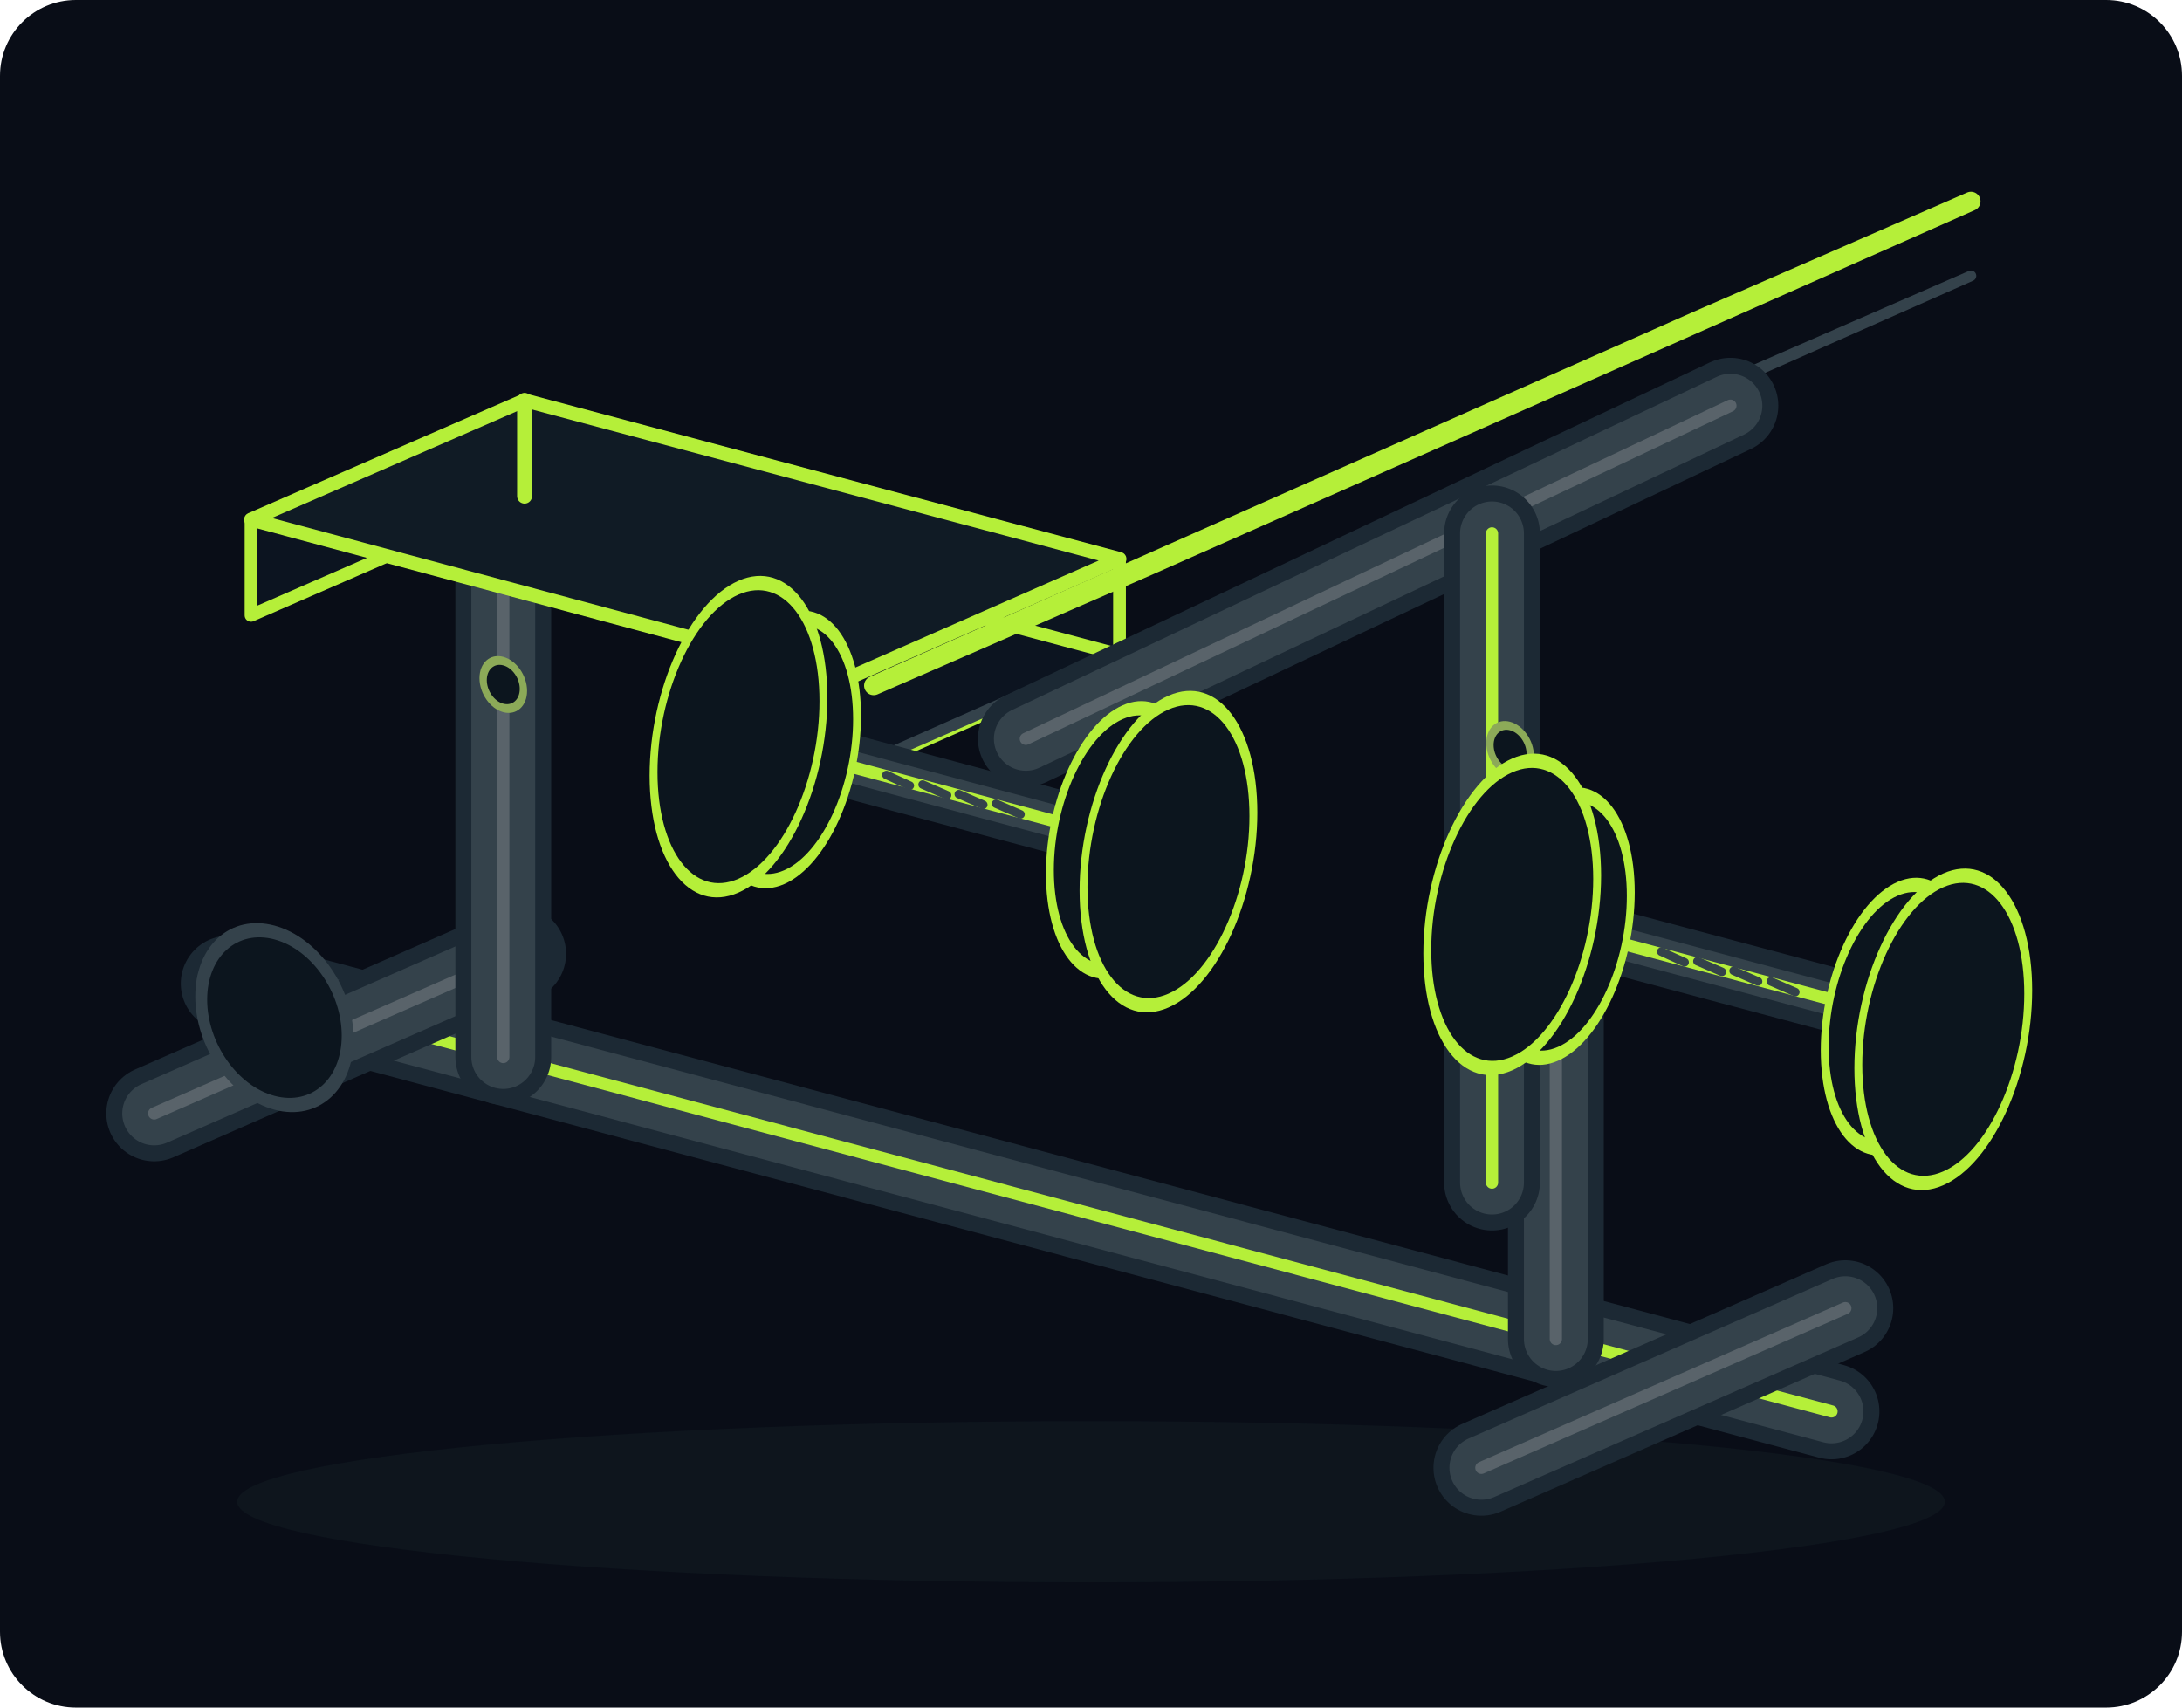
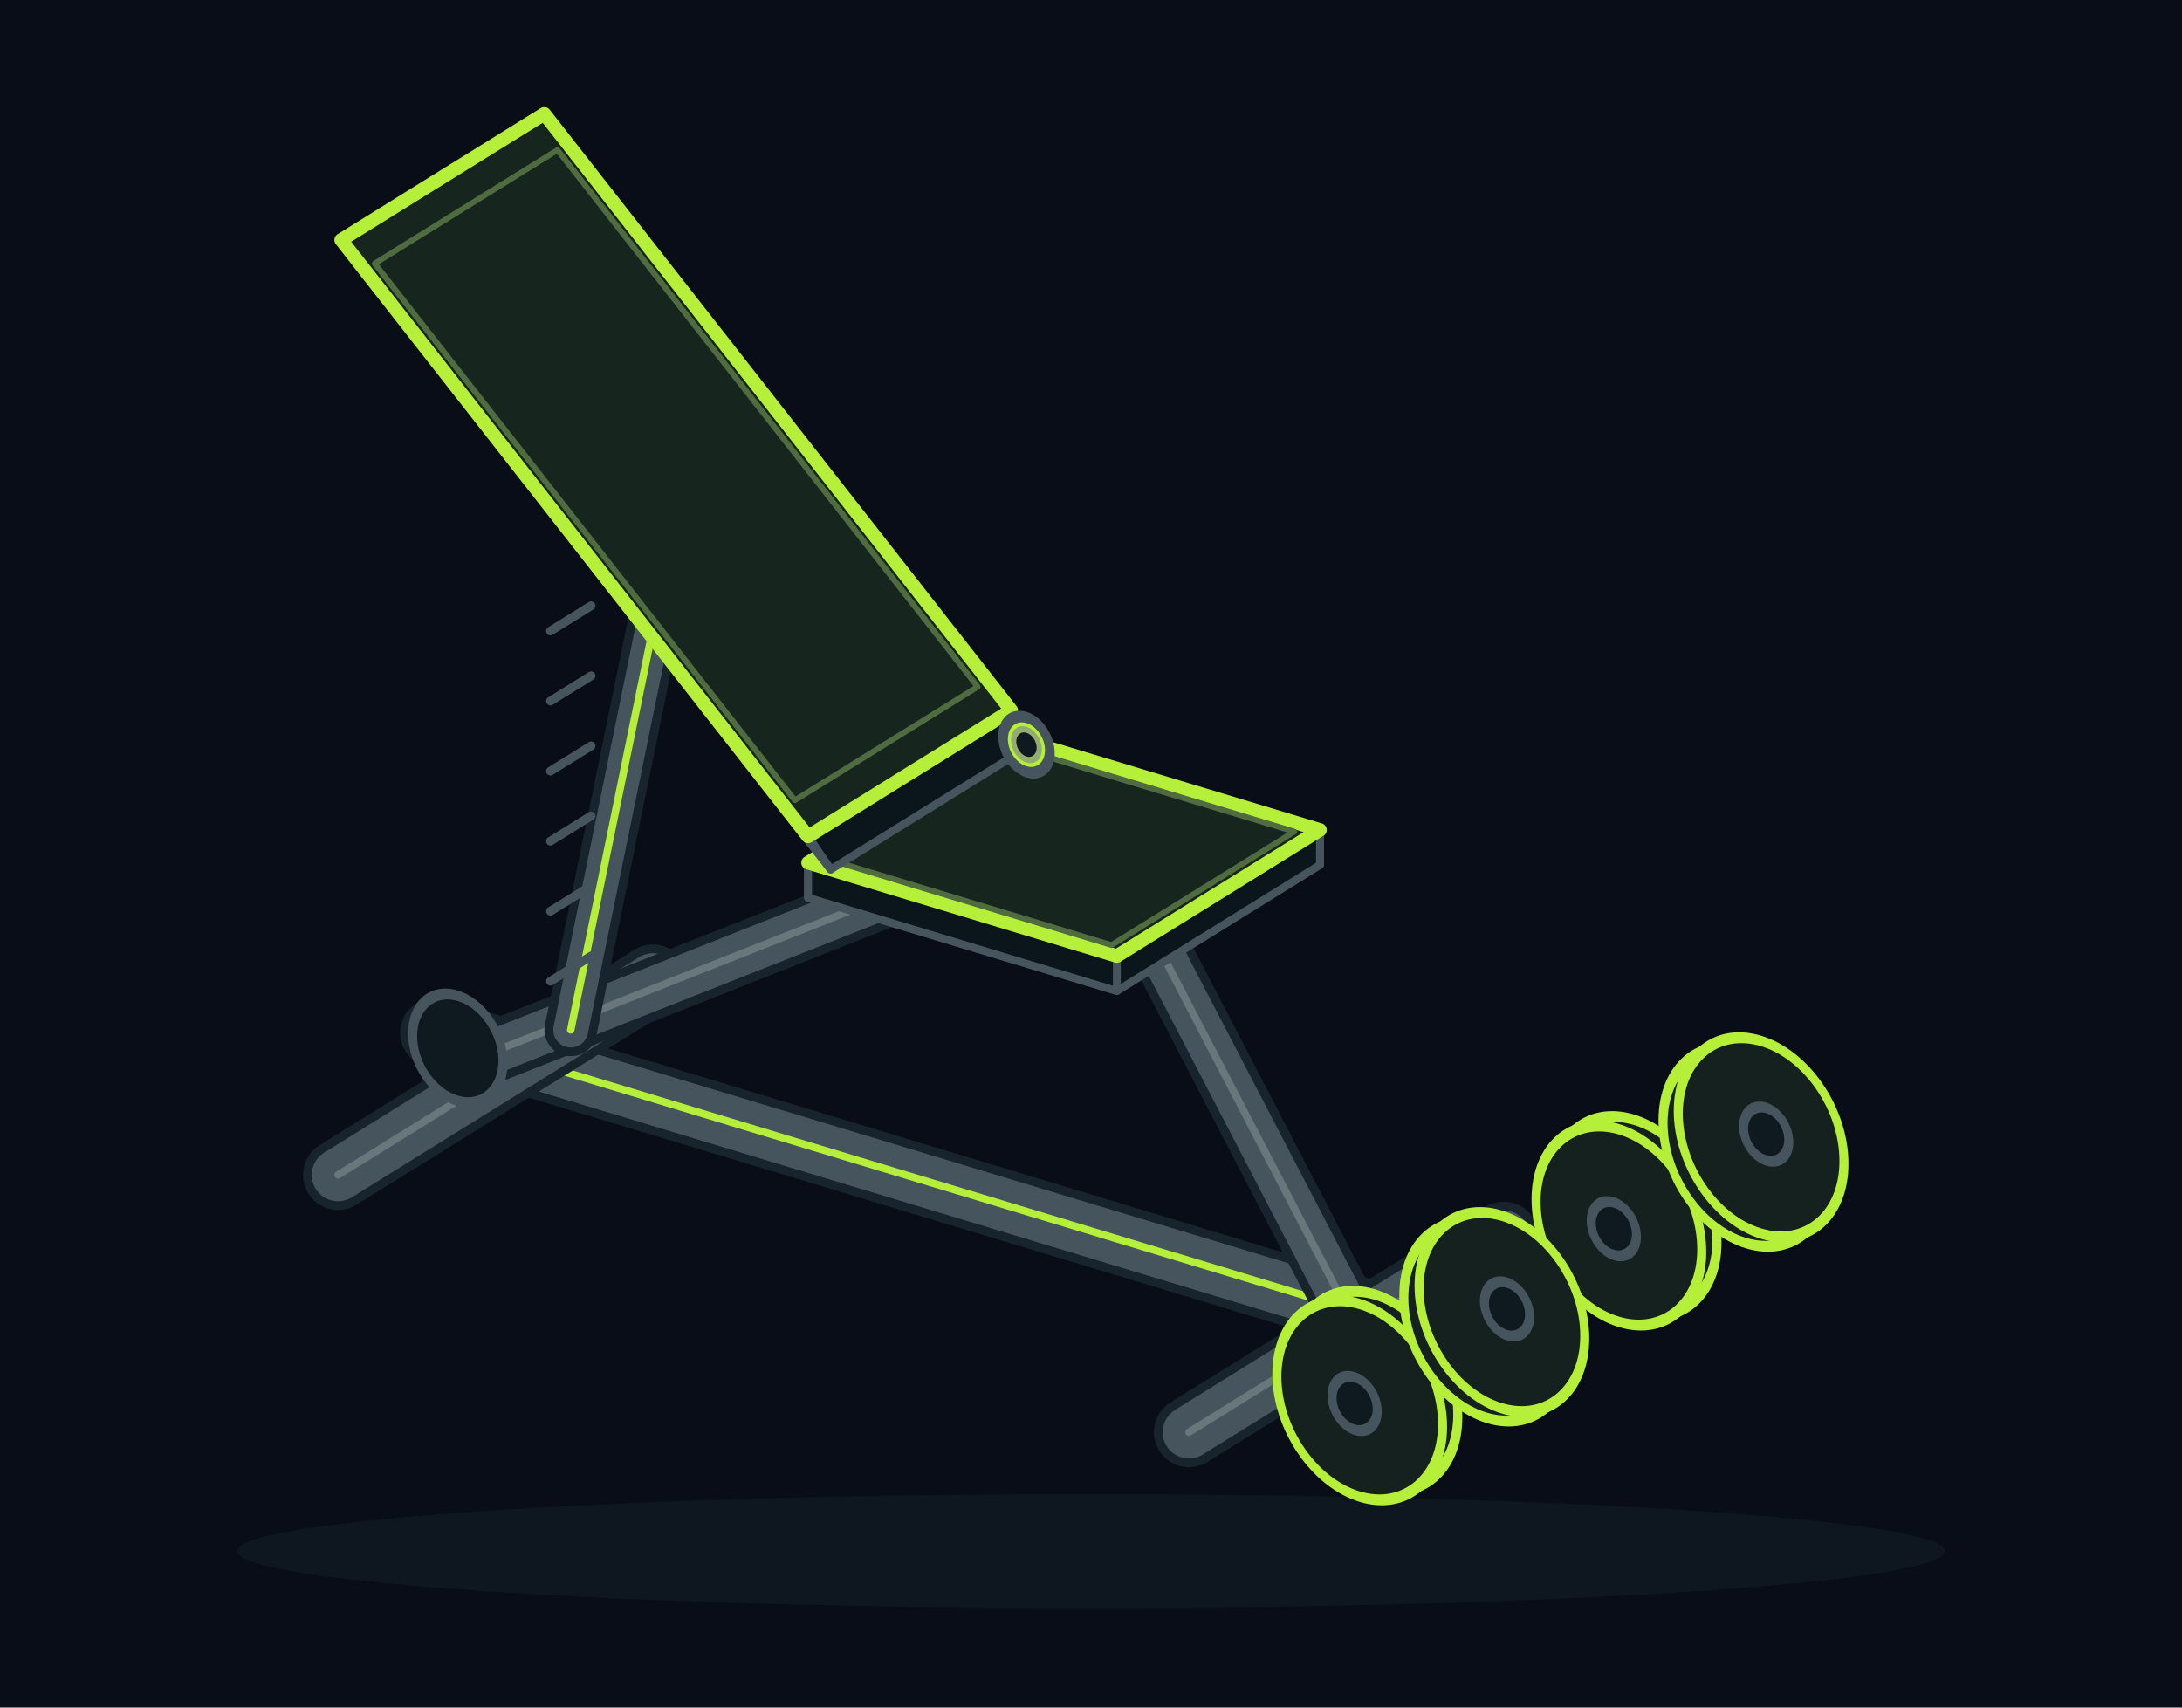
- <svg xmlns="http://www.w3.org/2000/svg" viewBox="0 0 460 360">
-   <rect width="460" height="360" rx="16" fill="#090d17" />
-   <ellipse cx="230" cy="316.6" rx="180" ry="17" fill="#101a21" opacity=".6" />
-   <g transform="translate(-329.18 -341.00) scale(2.2437)">
-     <path d="M168.2,244.4 L318.8,284.6" fill="none" stroke="#1c2934" stroke-width="9" stroke-linecap="round" stroke-linejoin="round" />
-     <path d="M168.2,244.4 L318.8,284.6" fill="none" stroke="#34424b" stroke-width="6" stroke-linecap="round" stroke-linejoin="round" />
-     <path d="M168.2,244.4 L318.8,284.6" fill="none" stroke="#b5ef39" stroke-width="1.15" stroke-linecap="round" stroke-linejoin="round" />
-     <path d="M195.4,241.6 L161.2,256.6" fill="none" stroke="#1c2934" stroke-width="9" stroke-linecap="round" stroke-linejoin="round" />
-     <path d="M195.4,241.6 L161.2,256.6" fill="none" stroke="#34424b" stroke-width="6" stroke-linecap="round" stroke-linejoin="round" />
-     <path d="M195.4,241.6 L161.2,256.6" fill="none" stroke="#59636a" stroke-width="1.15" stroke-linecap="round" stroke-linejoin="round" />
-     <path d="M320.1,274.9 L285.9,289.9" fill="none" stroke="#1c2934" stroke-width="9" stroke-linecap="round" stroke-linejoin="round" />
-     <path d="M320.1,274.9 L285.9,289.9" fill="none" stroke="#34424b" stroke-width="6" stroke-linecap="round" stroke-linejoin="round" />
-     <path d="M320.1,274.9 L285.9,289.9" fill="none" stroke="#59636a" stroke-width="1.15" stroke-linecap="round" stroke-linejoin="round" />
-     <path d="M194.0,251.3 L194.0,206.3" fill="none" stroke="#1c2934" stroke-width="9" stroke-linecap="round" stroke-linejoin="round" />
-     <path d="M194.0,251.3 L194.0,206.3" fill="none" stroke="#34424b" stroke-width="6" stroke-linecap="round" stroke-linejoin="round" />
-     <path d="M194.0,251.3 L194.0,206.3" fill="none" stroke="#59636a" stroke-width="1.15" stroke-linecap="round" stroke-linejoin="round" />
-     <circle r="2.2" transform="matrix(.86 .23 0 -1 194.0 216.3)" fill="#0c151e" stroke="#8caa58" stroke-width="0.8" />
-     <path d="M292.9,277.8 L292.9,232.8" fill="none" stroke="#1c2934" stroke-width="9" stroke-linecap="round" stroke-linejoin="round" />
-     <path d="M292.9,277.8 L292.9,232.8" fill="none" stroke="#34424b" stroke-width="6" stroke-linecap="round" stroke-linejoin="round" />
-     <path d="M292.9,277.8 L292.9,232.8" fill="none" stroke="#59636a" stroke-width="1.15" stroke-linecap="round" stroke-linejoin="round" />
-     <circle r="2.2" transform="matrix(.86 .23 0 -1 292.9 242.8)" fill="#0c151e" stroke="#8caa58" stroke-width="0.8" />
-     <path d="M196.0,198.6 L251.9,213.5 L226.2,224.8 L226.2,215.8 L170.3,200.8 L170.3,209.8 L196.0,198.6 L196.0,189.6 L251.9,204.5 L251.9,213.5 Z" fill="#0c1420" stroke="#b5ef39" stroke-width="1.2" stroke-linecap="round" stroke-linejoin="round" />
-     <path d="M196.0,189.6 L251.9,204.5 L226.2,215.8 L170.3,200.8 Z" fill="#101b25" stroke="#b5ef39" stroke-width="1.3" stroke-linecap="round" stroke-linejoin="round" />
-     <path d="M196.0,189.6 L196.0,198.6" fill="none" stroke="#b5ef39" stroke-width="1.4" stroke-linecap="round" stroke-linejoin="round" />
-     <path d="M254.5,205.2 L331.9,170.9 L306.2,182.1 L228.8,216.4 Z" fill="#13211d" stroke="#b5ef39" stroke-width="1.8" stroke-linecap="round" stroke-linejoin="round" />
-     <path d="M254.5,212.2 L331.9,177.9 L306.2,189.1 L228.8,223.4 Z" fill="none" stroke="#34424b" stroke-width="1" stroke-linecap="round" stroke-linejoin="round" />
-     <path d="M243.1,221.4 L309.3,190.1" fill="none" stroke="#1c2934" stroke-width="9" stroke-linecap="round" stroke-linejoin="round" />
-     <path d="M243.1,221.4 L309.3,190.1" fill="none" stroke="#34424b" stroke-width="6" stroke-linecap="round" stroke-linejoin="round" />
-     <path d="M243.1,221.4 L309.3,190.1" fill="none" stroke="#59636a" stroke-width="1.15" stroke-linecap="round" stroke-linejoin="round" />
-     <path d="M286.9,263.1 L286.9,202.1" fill="none" stroke="#1c2934" stroke-width="9" stroke-linecap="round" stroke-linejoin="round" />
-     <path d="M286.9,263.1 L286.9,202.1" fill="none" stroke="#34424b" stroke-width="6" stroke-linecap="round" stroke-linejoin="round" />
-     <path d="M286.9,263.1 L286.9,202.1" fill="none" stroke="#b5ef39" stroke-width="1.15" stroke-linecap="round" stroke-linejoin="round" />
-     <circle r="2.2" transform="matrix(.86 .23 0 -1 288.6 249.4)" fill="#0c151e" stroke="#8caa58" stroke-width="0.8" />
-     <circle r="2.2" transform="matrix(.86 .23 0 -1 288.6 240.4)" fill="#0c151e" stroke="#8caa58" stroke-width="0.8" />
-     <circle r="2.2" transform="matrix(.86 .23 0 -1 288.6 231.4)" fill="#0c151e" stroke="#8caa58" stroke-width="0.8" />
-     <circle r="2.2" transform="matrix(.86 .23 0 -1 288.6 222.4)" fill="#0c151e" stroke="#8caa58" stroke-width="0.8" />
-     <circle r="8" transform="matrix(.86 .23 0 -1 172.5 247.6)" fill="#0c151e" stroke="#34424b" stroke-width="1.3" />
-     <path d="M216.1,221.2 L256.5,232.0" fill="none" stroke="#1c2934" stroke-width="6" stroke-linecap="round" stroke-linejoin="round" />
-     <path d="M216.1,221.2 L256.5,232.0" fill="none" stroke="#34424b" stroke-width="3" stroke-linecap="round" stroke-linejoin="round" />
-     <path d="M216.1,221.2 L256.5,232.0" fill="none" stroke="#b5ef39" stroke-width="1.15" stroke-linecap="round" stroke-linejoin="round" />
-     <circle r="12" transform="matrix(-.57 .25 0 -1 220.4 222.4)" fill="#0c151e" stroke="#b5ef39" stroke-width="1.3" />
-     <circle r="14" transform="matrix(-.57 .25 0 -1 216.1 221.2)" fill="#0c151e" stroke="#b5ef39" stroke-width="1.3" />
-     <circle r="12" transform="matrix(-.57 .25 0 -1 252.2 230.9)" fill="#0c151e" stroke="#b5ef39" stroke-width="1.3" />
-     <circle r="14" transform="matrix(-.57 .25 0 -1 256.5 232.0)" fill="#0c151e" stroke="#b5ef39" stroke-width="1.3" />
-     <path d="M232.2,225.8 L230.0,224.8" fill="none" stroke="#34424b" stroke-width="0.8" stroke-linecap="round" stroke-linejoin="round" />
-     <path d="M235.7,226.7 L233.4,225.7" fill="none" stroke="#34424b" stroke-width="0.8" stroke-linecap="round" stroke-linejoin="round" />
-     <path d="M239.1,227.6 L236.8,226.6" fill="none" stroke="#34424b" stroke-width="0.8" stroke-linecap="round" stroke-linejoin="round" />
-     <path d="M242.6,228.5 L240.3,227.5" fill="none" stroke="#34424b" stroke-width="0.8" stroke-linecap="round" stroke-linejoin="round" />
-     <path d="M288.8,237.9 L329.3,248.7" fill="none" stroke="#1c2934" stroke-width="6" stroke-linecap="round" stroke-linejoin="round" />
-     <path d="M288.8,237.9 L329.3,248.7" fill="none" stroke="#34424b" stroke-width="3" stroke-linecap="round" stroke-linejoin="round" />
-     <path d="M288.8,237.9 L329.3,248.7" fill="none" stroke="#b5ef39" stroke-width="1.15" stroke-linecap="round" stroke-linejoin="round" />
-     <circle r="12" transform="matrix(-.57 .25 0 -1 293.1 239.0)" fill="#0c151e" stroke="#b5ef39" stroke-width="1.3" />
-     <circle r="14" transform="matrix(-.57 .25 0 -1 288.8 237.9)" fill="#0c151e" stroke="#b5ef39" stroke-width="1.3" />
-     <circle r="12" transform="matrix(-.57 .25 0 -1 325.0 247.5)" fill="#0c151e" stroke="#b5ef39" stroke-width="1.3" />
-     <circle r="14" transform="matrix(-.57 .25 0 -1 329.3 248.7)" fill="#0c151e" stroke="#b5ef39" stroke-width="1.3" />
-     <path d="M305.0,242.4 L302.8,241.4" fill="none" stroke="#34424b" stroke-width="0.8" stroke-linecap="round" stroke-linejoin="round" />
-     <path d="M308.5,243.3 L306.2,242.3" fill="none" stroke="#34424b" stroke-width="0.8" stroke-linecap="round" stroke-linejoin="round" />
-     <path d="M311.9,244.2 L309.6,243.2" fill="none" stroke="#34424b" stroke-width="0.8" stroke-linecap="round" stroke-linejoin="round" />
-     <path d="M315.4,245.2 L313.1,244.2" fill="none" stroke="#34424b" stroke-width="0.8" stroke-linecap="round" stroke-linejoin="round" />
+ <svg xmlns="http://www.w3.org/2000/svg" viewBox="0 0 460 360" width="460" height="360" role="img" aria-labelledby="title desc">
+   <rect width="460" height="360" fill="#090d17" />
+   <ellipse cx="230" cy="327" rx="180" ry="12" fill="#0e1720" />
+   <g transform="translate(207.64 267.53) scale(1.846)" stroke-linejoin="round" stroke-linecap="round">
+     <polyline points="-62.78,-26.98 49.88,7.08" fill="none" stroke="#17232d" stroke-width="8" />
+     <polyline points="-62.78,-26.98 49.88,7.08" fill="none" stroke="#46545d" stroke-width="6" />
+     <polyline points="-62.78,-26.98 49.88,7.08" fill="none" stroke="#b5ef39" stroke-width="0.85" />
+     <polyline points="-37.92,-33.06 -73.88,-10.74" fill="none" stroke="#17232d" stroke-width="8" />
+     <polyline points="-37.92,-33.06 -73.88,-10.74" fill="none" stroke="#46545d" stroke-width="6" />
+     <polyline points="-37.92,-33.06 -73.88,-10.74" fill="none" stroke="#67777c" stroke-width="0.85" />
+     <polyline points="-55.90,-24.90 0.00,-47.00" fill="none" stroke="#17232d" stroke-width="7" />
+     <polyline points="-55.90,-24.90 0.00,-47.00" fill="none" stroke="#46545d" stroke-width="5" />
+     <polyline points="-55.90,-24.90 0.00,-47.00" fill="none" stroke="#67777c" stroke-width="0.85" />
+     <polyline points="59.26,-3.68 23.30,18.64" fill="none" stroke="#17232d" stroke-width="8" />
+     <polyline points="59.26,-3.68 23.30,18.64" fill="none" stroke="#46545d" stroke-width="6" />
+     <polyline points="59.26,-3.68 23.30,18.64" fill="none" stroke="#67777c" stroke-width="0.85" />
+     <polyline points="41.28,4.48 17.20,-41.80" fill="none" stroke="#17232d" stroke-width="7" />
+     <polyline points="41.28,4.48 17.20,-41.80" fill="none" stroke="#46545d" stroke-width="5" />
+     <polyline points="41.28,4.48 17.20,-41.80" fill="none" stroke="#67777c" stroke-width="0.85" />
+     <polyline points="-47.30,-27.30 -36.12,-81.92" fill="none" stroke="#17232d" stroke-width="6" />
+     <polyline points="-47.30,-27.30 -36.12,-81.92" fill="none" stroke="#46545d" stroke-width="4" />
+     <polyline points="-47.30,-27.30 -36.12,-81.92" fill="none" stroke="#b5ef39" stroke-width="0.85" />
+     <polyline points="-44.98,-35.74 -49.62,-32.86" fill="none" stroke="#46545d" stroke-width="1" />
+     <polyline points="-44.98,-43.74 -49.62,-40.86" fill="none" stroke="#46545d" stroke-width="1" />
+     <polyline points="-44.98,-51.74 -49.62,-48.86" fill="none" stroke="#46545d" stroke-width="1" />
+     <polyline points="-44.98,-59.74 -49.62,-56.86" fill="none" stroke="#46545d" stroke-width="1" />
+     <polyline points="-44.98,-67.74 -49.62,-64.86" fill="none" stroke="#46545d" stroke-width="1" />
+     <polyline points="-44.98,-75.74 -49.62,-72.86" fill="none" stroke="#46545d" stroke-width="1" />
+     <polyline points="-64.50,-120.50 -6.88,-52.08" fill="none" stroke="#17232d" stroke-width="6" />
+     <polyline points="-64.50,-120.50 -6.88,-52.08" fill="none" stroke="#46545d" stroke-width="4" />
+     <polyline points="-64.50,-120.50 -6.88,-52.08" fill="none" stroke="#67777c" stroke-width="0.85" />
+     <polygon points="-20.20,-46.40 -20.20,-42.40 3.00,-56.80 3.00,-60.80" fill="#0b151c" stroke="#46545d" stroke-width="0.9" />
+     <polygon points="3.00,-60.80 3.00,-56.80 38.26,-46.14 38.26,-50.14" fill="#0b151c" stroke="#46545d" stroke-width="0.9" />
+     <polygon points="38.26,-50.14 38.26,-46.14 15.06,-31.74 15.06,-35.74" fill="#0b151c" stroke="#46545d" stroke-width="0.9" />
+     <polygon points="15.06,-35.74 15.06,-31.74 -20.20,-42.40 -20.20,-46.40" fill="#0b151c" stroke="#46545d" stroke-width="0.9" />
+     <polygon points="3.00,-60.80 38.26,-50.14 15.06,-35.74 -20.20,-46.40" fill="#16261f" stroke="#b5ef39" stroke-width="1.55" />
+     <polygon points="3.60,-59.55 35.34,-49.95 14.46,-36.99 -17.28,-46.59" fill="none" stroke="#506b40" stroke-width="0.65" />
+     <polygon points="-20.20,-49.40 -17.62,-45.62 5.58,-60.02 3.00,-63.80" fill="#0b151c" stroke="#46545d" stroke-width="0.9" />
+     <polygon points="3.00,-63.80 5.58,-60.02 -47.74,-128.14 -50.32,-131.92" fill="#0b151c" stroke="#46545d" stroke-width="0.9" />
+     <polygon points="-50.32,-131.92 -47.74,-128.14 -70.94,-113.74 -73.52,-117.52" fill="#0b151c" stroke="#46545d" stroke-width="0.9" />
+     <polygon points="-73.52,-117.52 -70.94,-113.74 -17.62,-45.62 -20.20,-49.40" fill="#0b151c" stroke="#46545d" stroke-width="0.9" />
+     <polygon points="3.00,-63.80 -50.32,-131.92 -73.52,-117.52 -20.20,-49.40" fill="#16261f" stroke="#b5ef39" stroke-width="1.55" />
+     <polygon points="-0.83,-66.49 -48.81,-127.79 -69.69,-114.83 -21.71,-53.53" fill="none" stroke="#506b40" stroke-width="0.65" />
+     <circle r="3" transform="matrix(.86 .26 0 -1 4.74 -59.88)" fill="#0e1920" stroke="#46545d" stroke-width="1.5" />
+     <circle r="2.04" transform="matrix(.86 .26 0 -1 4.74 -59.88)" fill="none" stroke="#b5ef39" stroke-width="0.85" />
+     <circle r="1.7" transform="matrix(.86 .26 0 -1 4.74 -59.88)" fill="#0e1920" stroke="#93ad71" stroke-width="0.7" />
+     <circle r="6" transform="matrix(.86 .26 0 -1 -60.20 -25.20)" fill="#0e1920" stroke="#46545d" stroke-width="1.2" />
+     <polyline points="92.12,-17.20 68.92,-2.80" fill="none" stroke="#17232d" stroke-width="4.5" />
+     <polyline points="92.12,-17.20 68.92,-2.80" fill="none" stroke="#46545d" stroke-width="2.5" />
+     <polyline points="92.12,-17.20 68.92,-2.80" fill="none" stroke="#b5ef39" stroke-width="0.85" />
+     <circle r="11" transform="matrix(.86 .26 0 -1 74.14 -6.04)" fill="#15211e" stroke="#b5ef39" stroke-width="1.2" />
+     <circle r="11" transform="matrix(.86 .26 0 -1 72.40 -4.96)" fill="#15211e" stroke="#b5ef39" stroke-width="1.2" />
+     <circle r="3" transform="matrix(.86 .26 0 -1 71.82 -4.60)" fill="#0e1920" stroke="#46545d" stroke-width="1.2" />
+     <circle r="11" transform="matrix(.86 .26 0 -1 86.90 -13.96)" fill="#15211e" stroke="#b5ef39" stroke-width="1.2" />
+     <circle r="11" transform="matrix(.86 .26 0 -1 88.64 -15.04)" fill="#15211e" stroke="#b5ef39" stroke-width="1.2" />
+     <circle r="3" transform="matrix(.86 .26 0 -1 89.22 -15.40)" fill="#0e1920" stroke="#46545d" stroke-width="1.2" />
+     <polyline points="62.52,2.76 39.32,17.16" fill="none" stroke="#17232d" stroke-width="4.5" />
+     <polyline points="62.52,2.76 39.32,17.16" fill="none" stroke="#46545d" stroke-width="2.5" />
+     <polyline points="62.52,2.76 39.32,17.16" fill="none" stroke="#b5ef39" stroke-width="0.85" />
+     <circle r="11" transform="matrix(.86 .26 0 -1 44.54 13.92)" fill="#15211e" stroke="#b5ef39" stroke-width="1.2" />
+     <circle r="11" transform="matrix(.86 .26 0 -1 42.80 15.00)" fill="#15211e" stroke="#b5ef39" stroke-width="1.2" />
+     <circle r="3" transform="matrix(.86 .26 0 -1 42.22 15.36)" fill="#0e1920" stroke="#46545d" stroke-width="1.2" />
+     <circle r="11" transform="matrix(.86 .26 0 -1 57.30 6.00)" fill="#15211e" stroke="#b5ef39" stroke-width="1.2" />
+     <circle r="11" transform="matrix(.86 .26 0 -1 59.04 4.92)" fill="#15211e" stroke="#b5ef39" stroke-width="1.2" />
+     <circle r="3" transform="matrix(.86 .26 0 -1 59.62 4.56)" fill="#0e1920" stroke="#46545d" stroke-width="1.2" />
  </g>
</svg>
